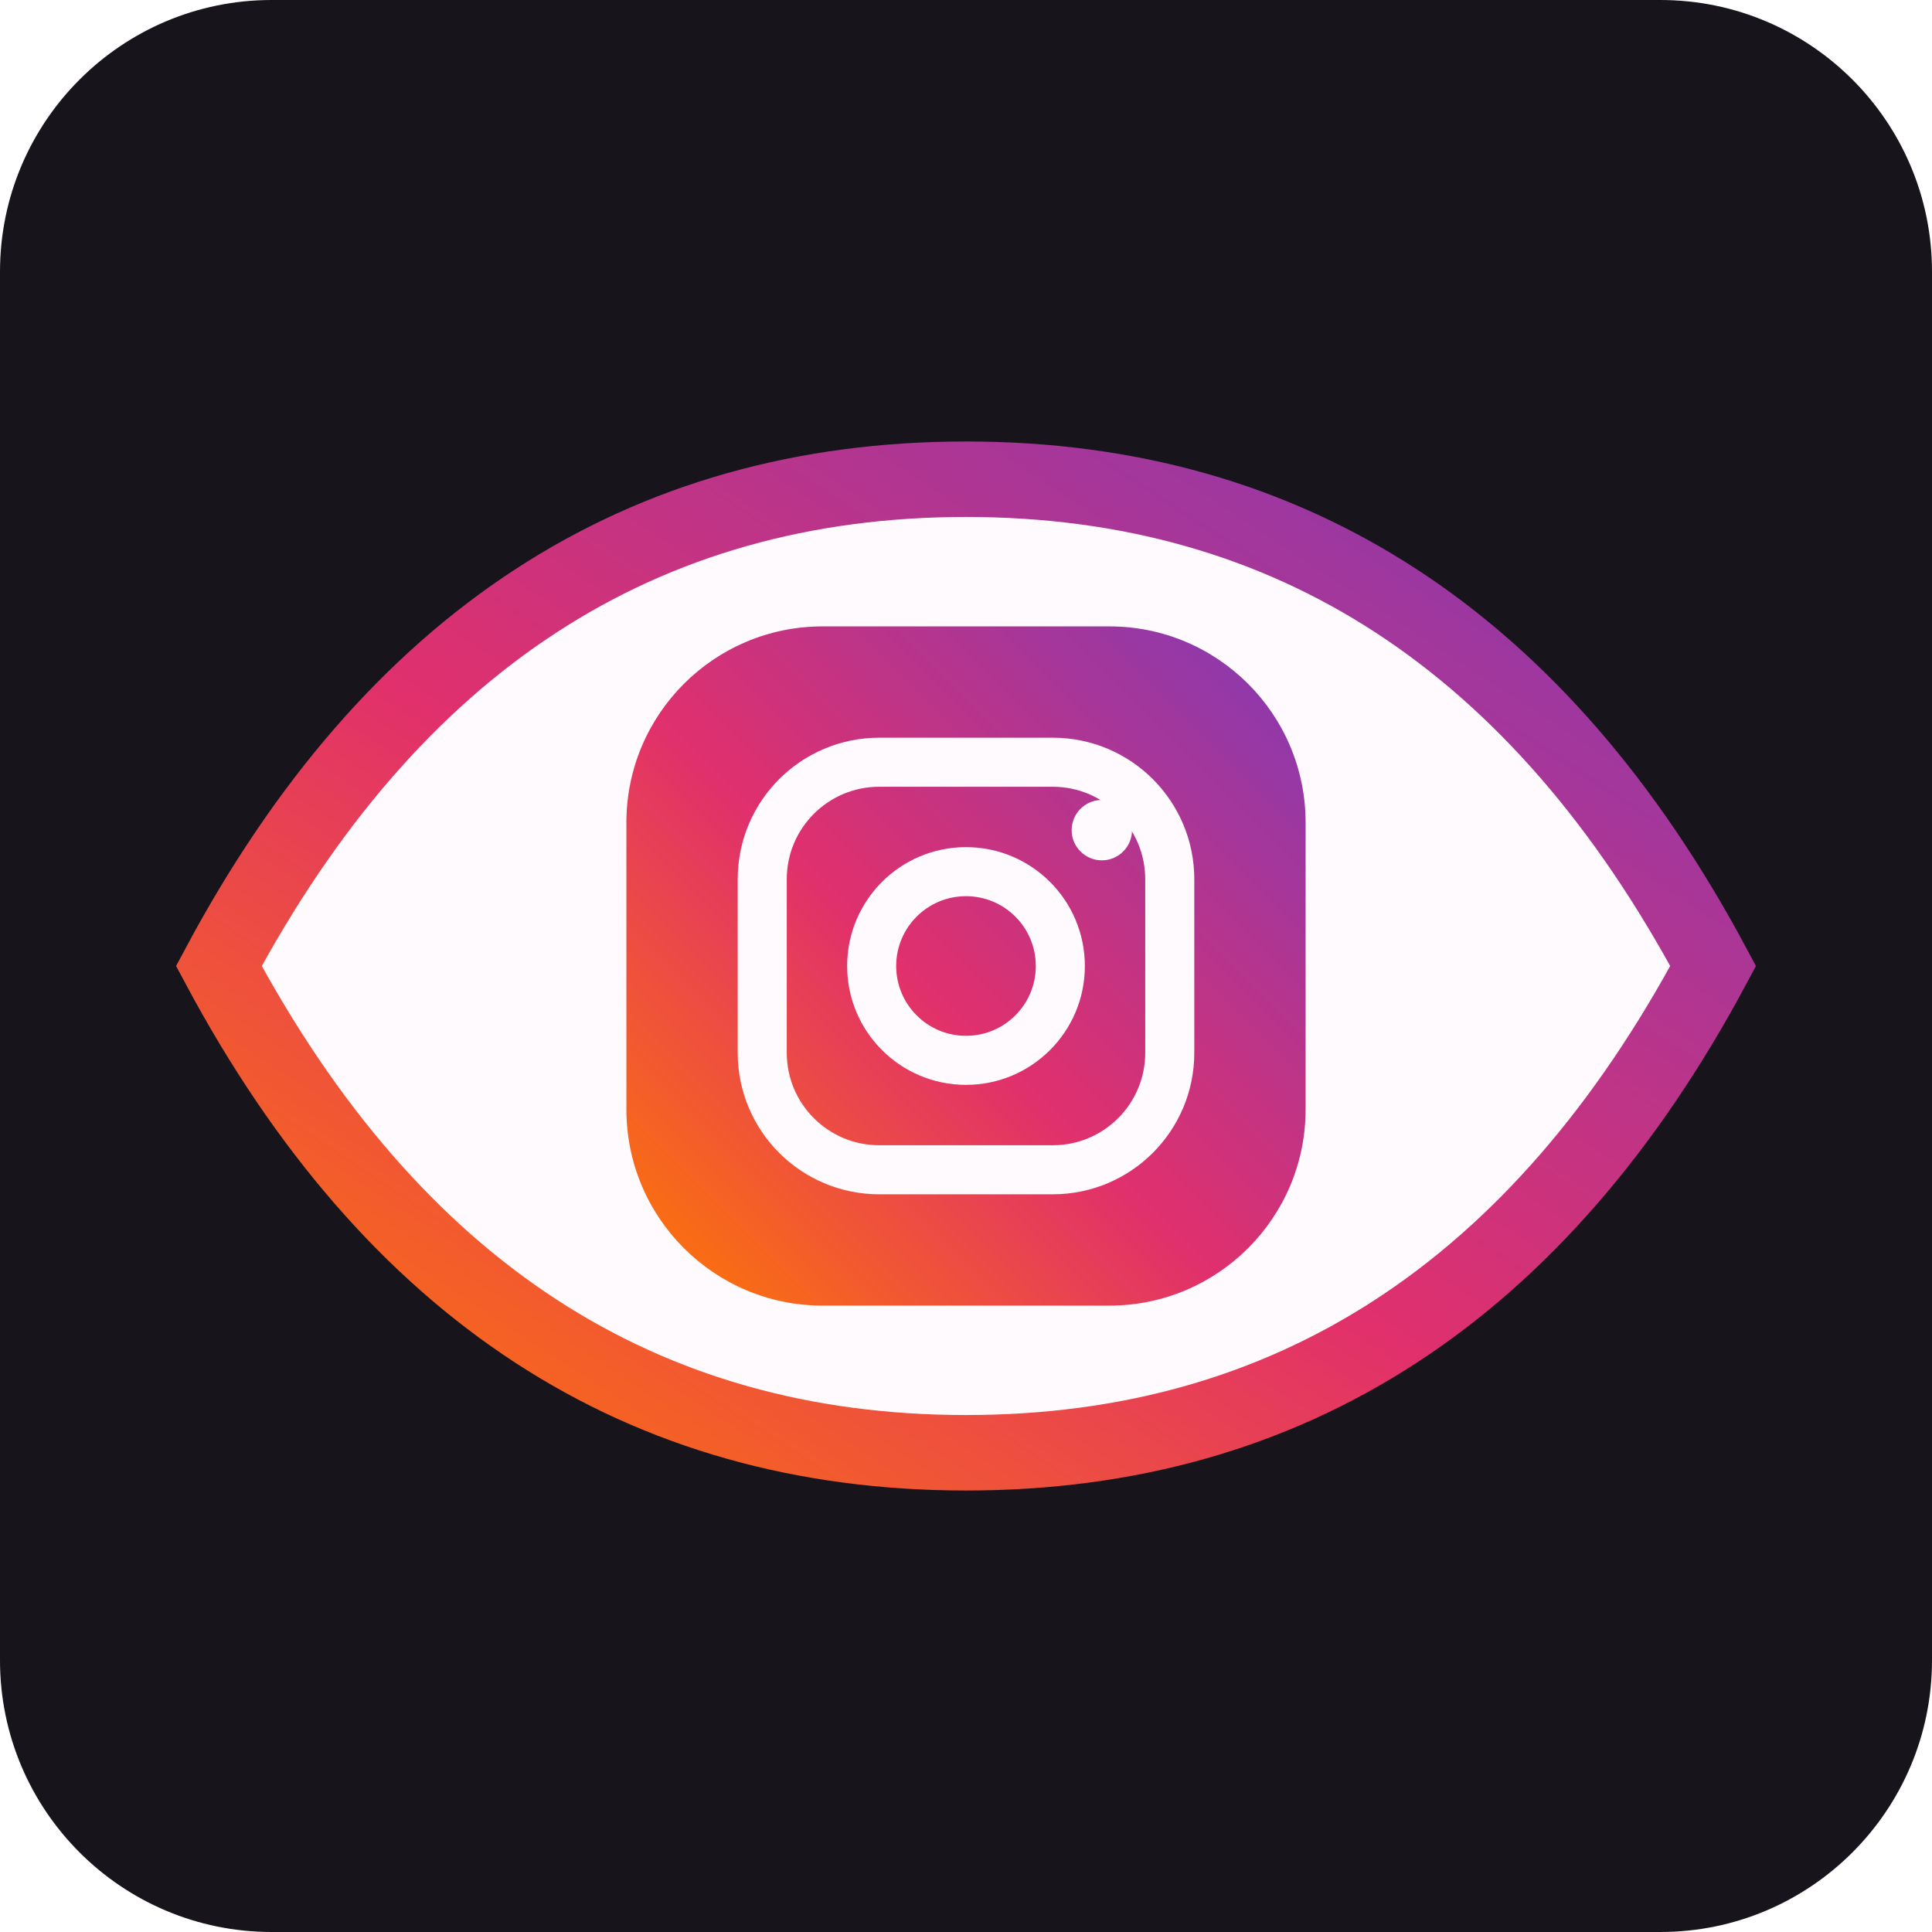
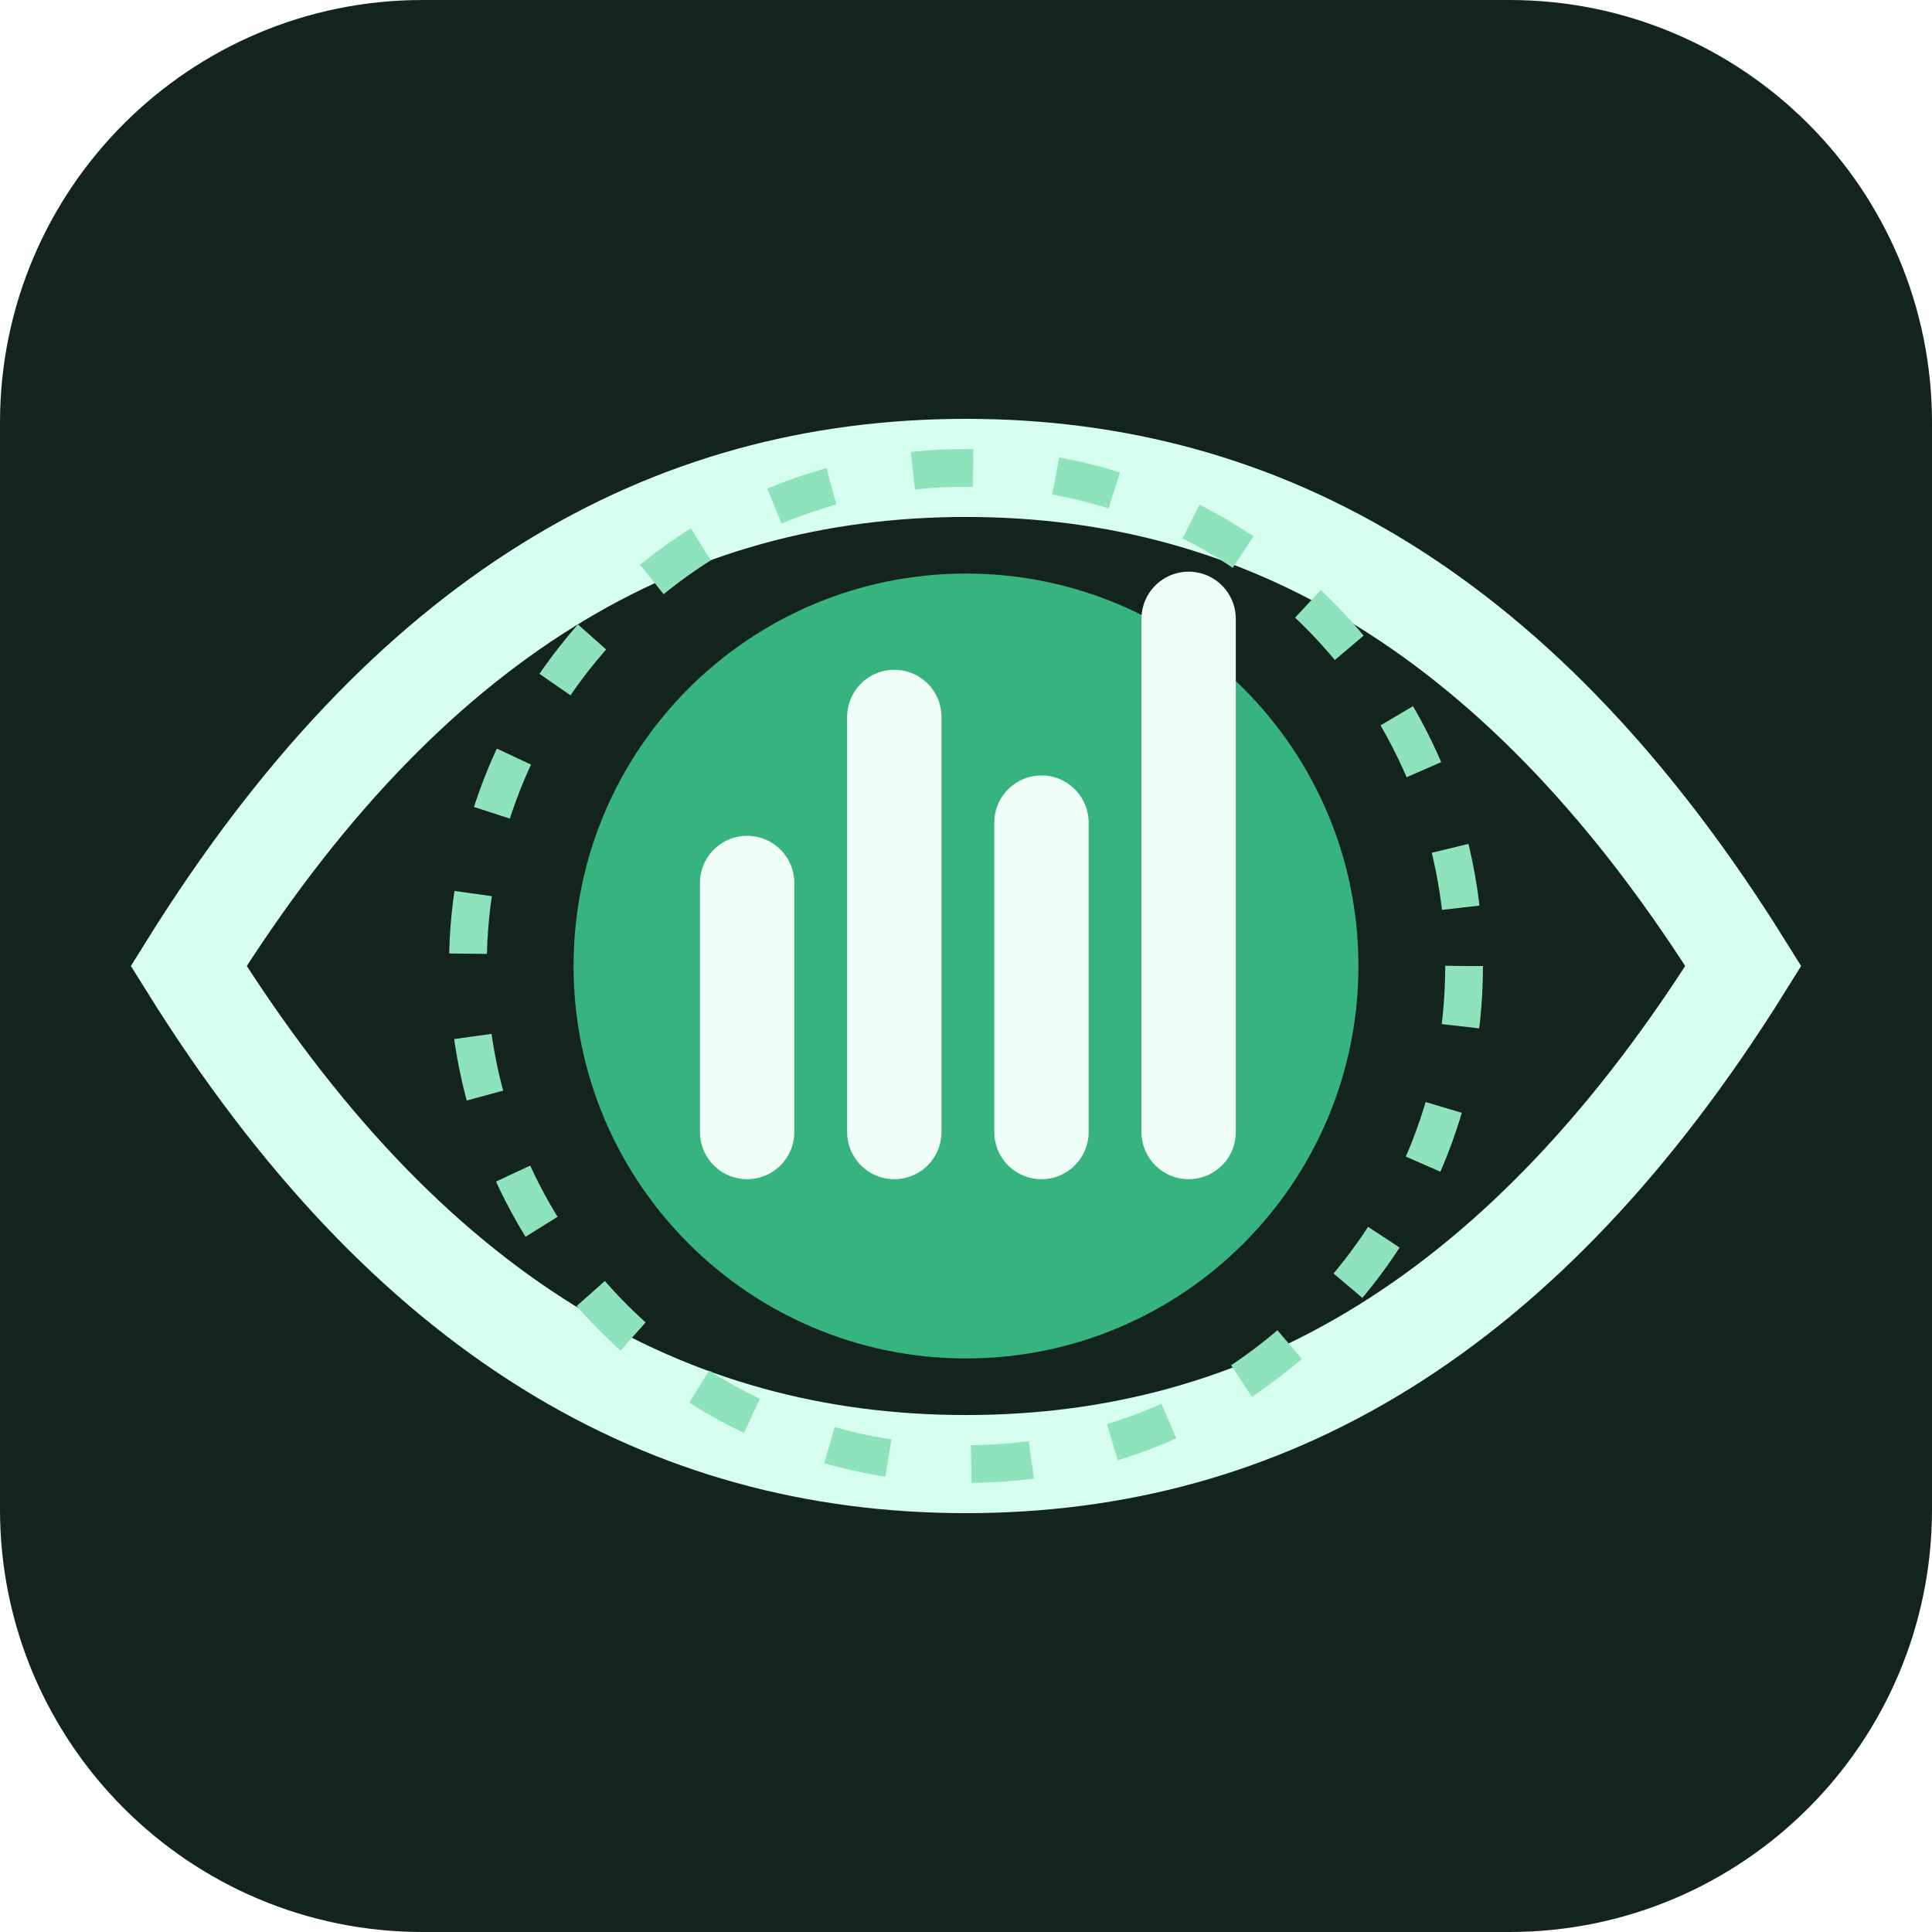
- <svg xmlns="http://www.w3.org/2000/svg" width="512" height="512" viewBox="0 0 512 512">
-   <defs>
-     <linearGradient id="ig" x1="0" y1="1" x2="1" y2="0">
-       <stop stop-color="#ff7a00" />
-       <stop offset=".45" stop-color="#e1306c" />
-       <stop offset="1" stop-color="#833ab4" />
-     </linearGradient>
-   </defs>
-   <rect width="512" height="512" rx="72" fill="#17151b" />
-   <path d="M58 256c46-86 112-129 198-129s152 43 198 129c-46 86-112 129-198 129S104 342 58 256Z" fill="#fffafd" stroke="url(#ig)" stroke-width="20" />
-   <rect x="166" y="166" width="180" height="180" rx="52" fill="url(#ig)" />
-   <rect x="202" y="202" width="108" height="108" rx="31" fill="none" stroke="#fffafd" stroke-width="13" />
-   <circle cx="256" cy="256" r="25" fill="none" stroke="#fffafd" stroke-width="13" />
-   <circle cx="292" cy="220" r="8" fill="#fffafd" />
+ <svg xmlns="http://www.w3.org/2000/svg" viewBox="0 0 512 512">
+   <rect width="512" height="512" rx="112" fill="#13241c" />
+   <path d="M50 256c58-93 127-132 206-132s148 39 206 132c-58 93-127 132-206 132S108 349 50 256Z" fill="none" stroke="#d7fff0" stroke-width="26" />
+   <circle cx="256" cy="256" r="104" fill="#36b37e" />
+   <circle cx="256" cy="256" r="132" fill="none" stroke="#8ee3bd" stroke-width="10" stroke-dasharray="16 22" />
+   <path d="M198 300v-66m39 66V190m39 110v-82m39 82V164" fill="none" stroke="#effff8" stroke-width="25" stroke-linecap="round" />
</svg>
